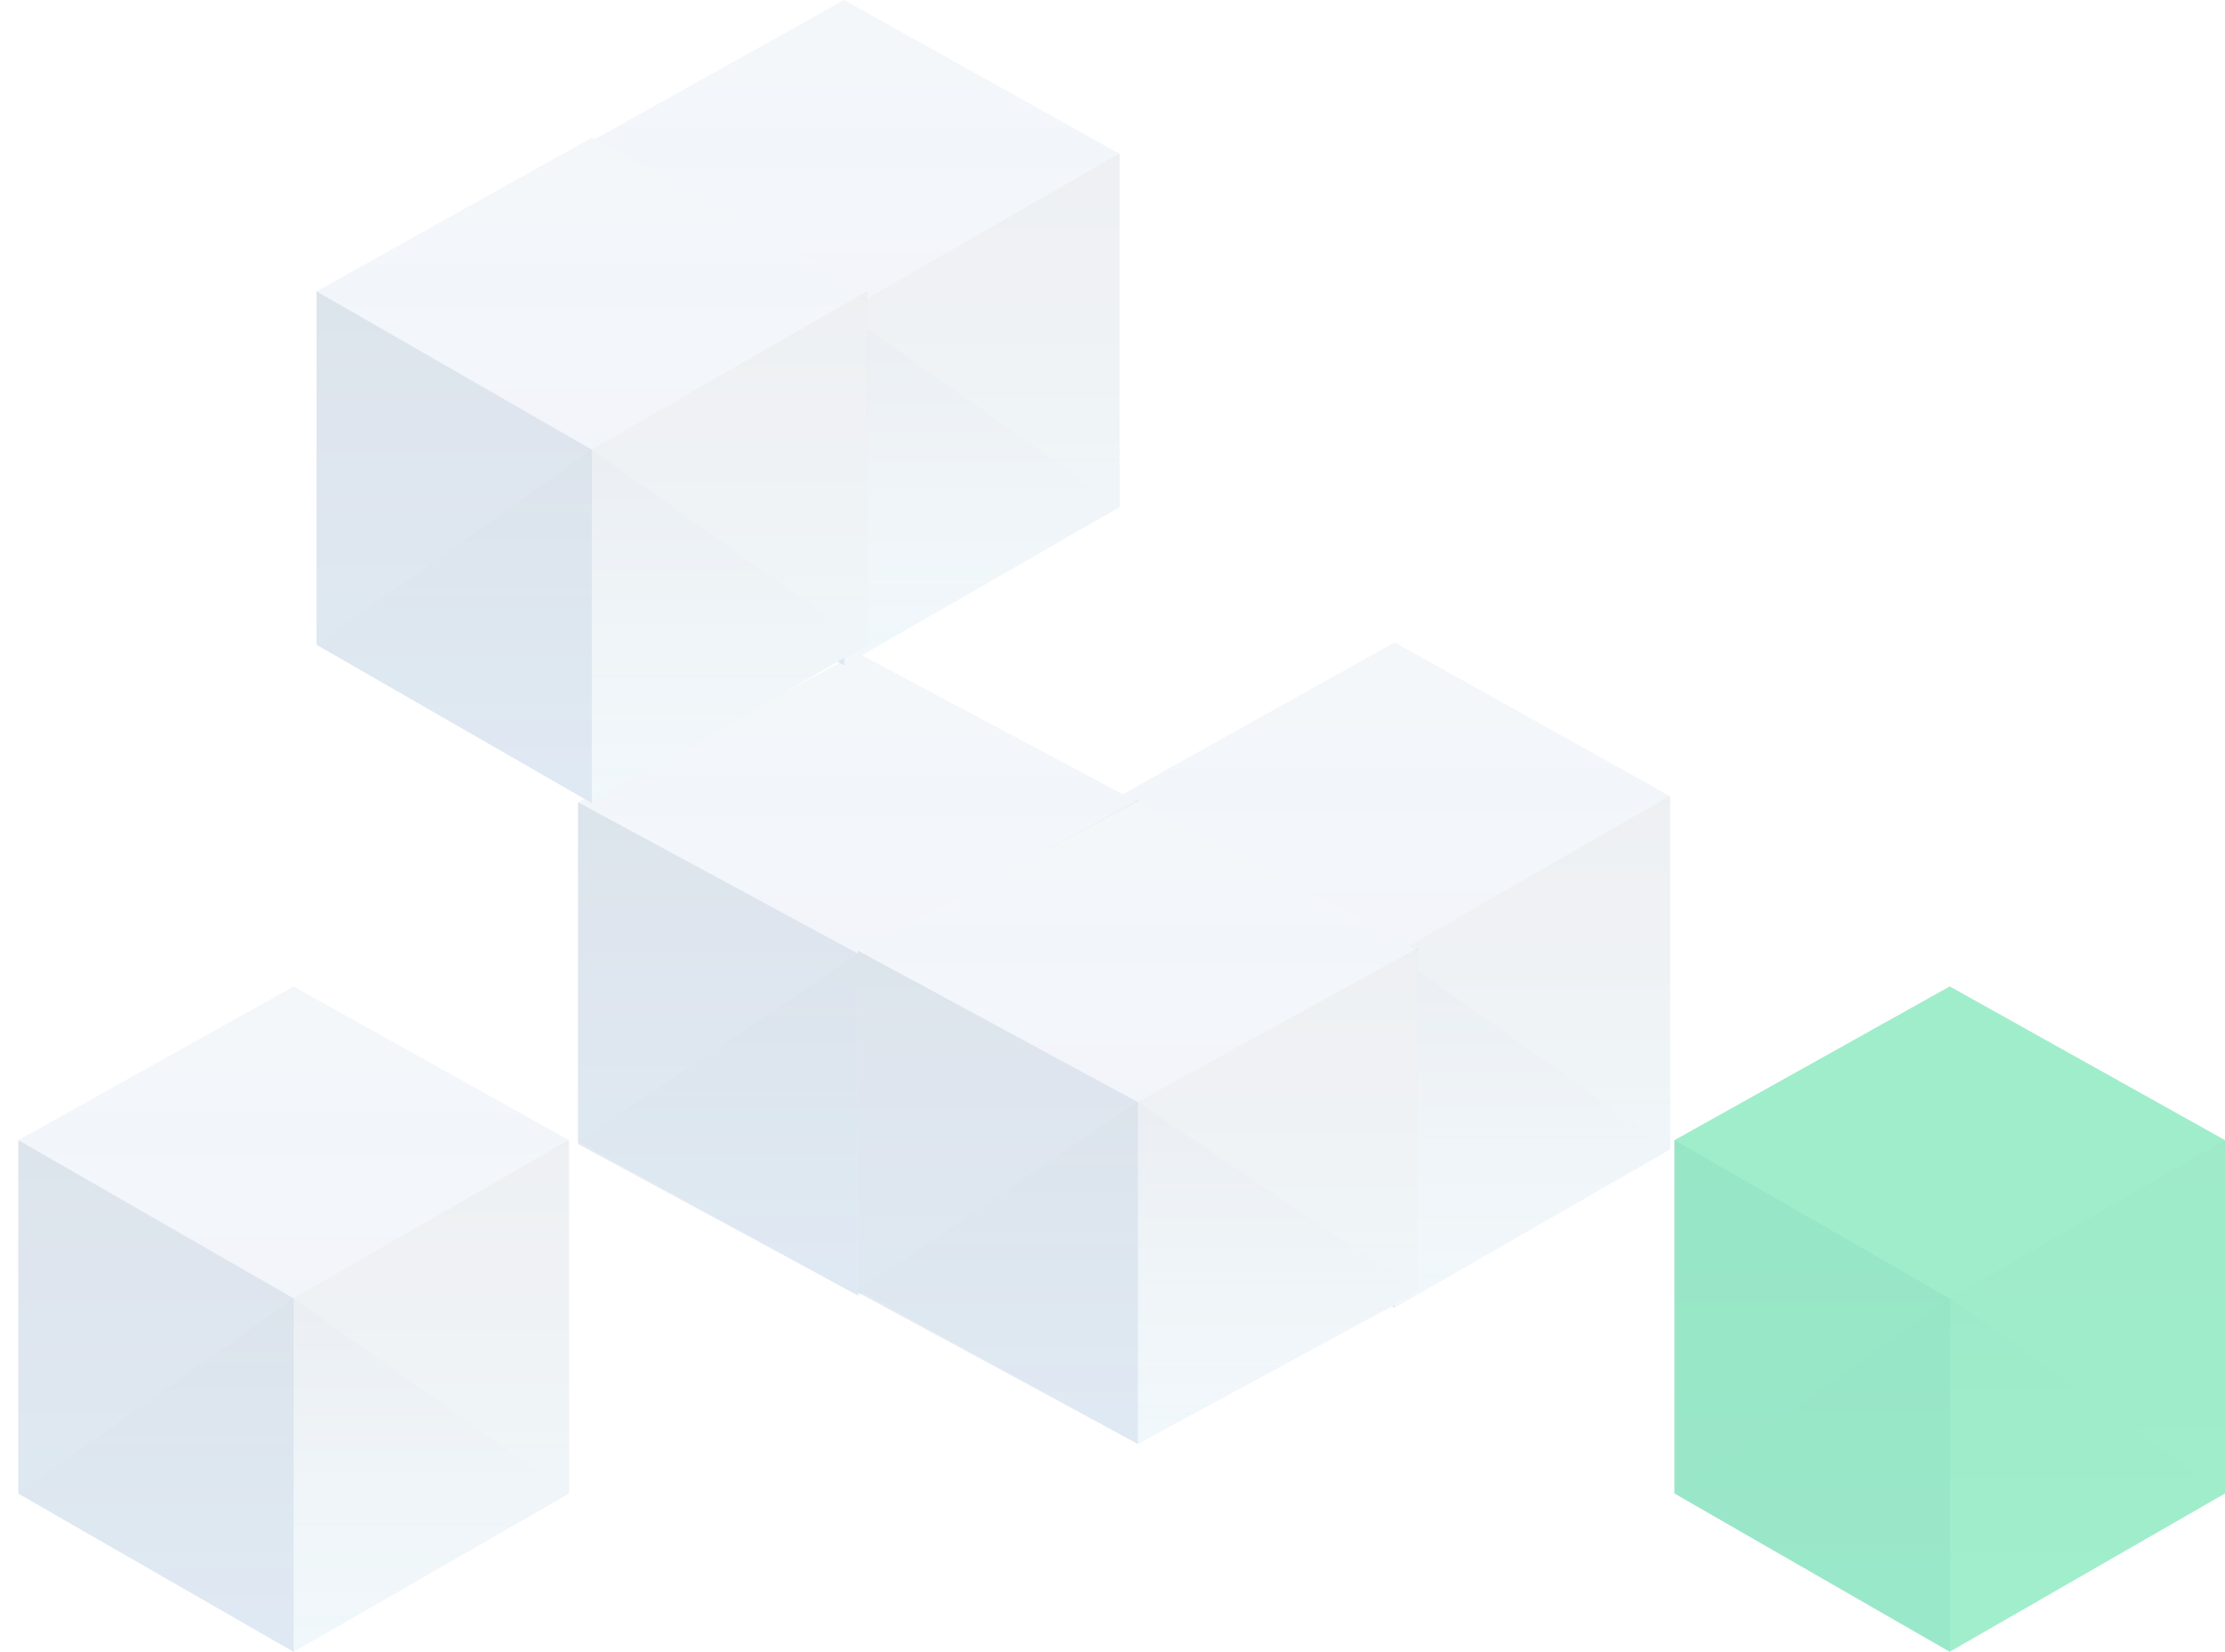
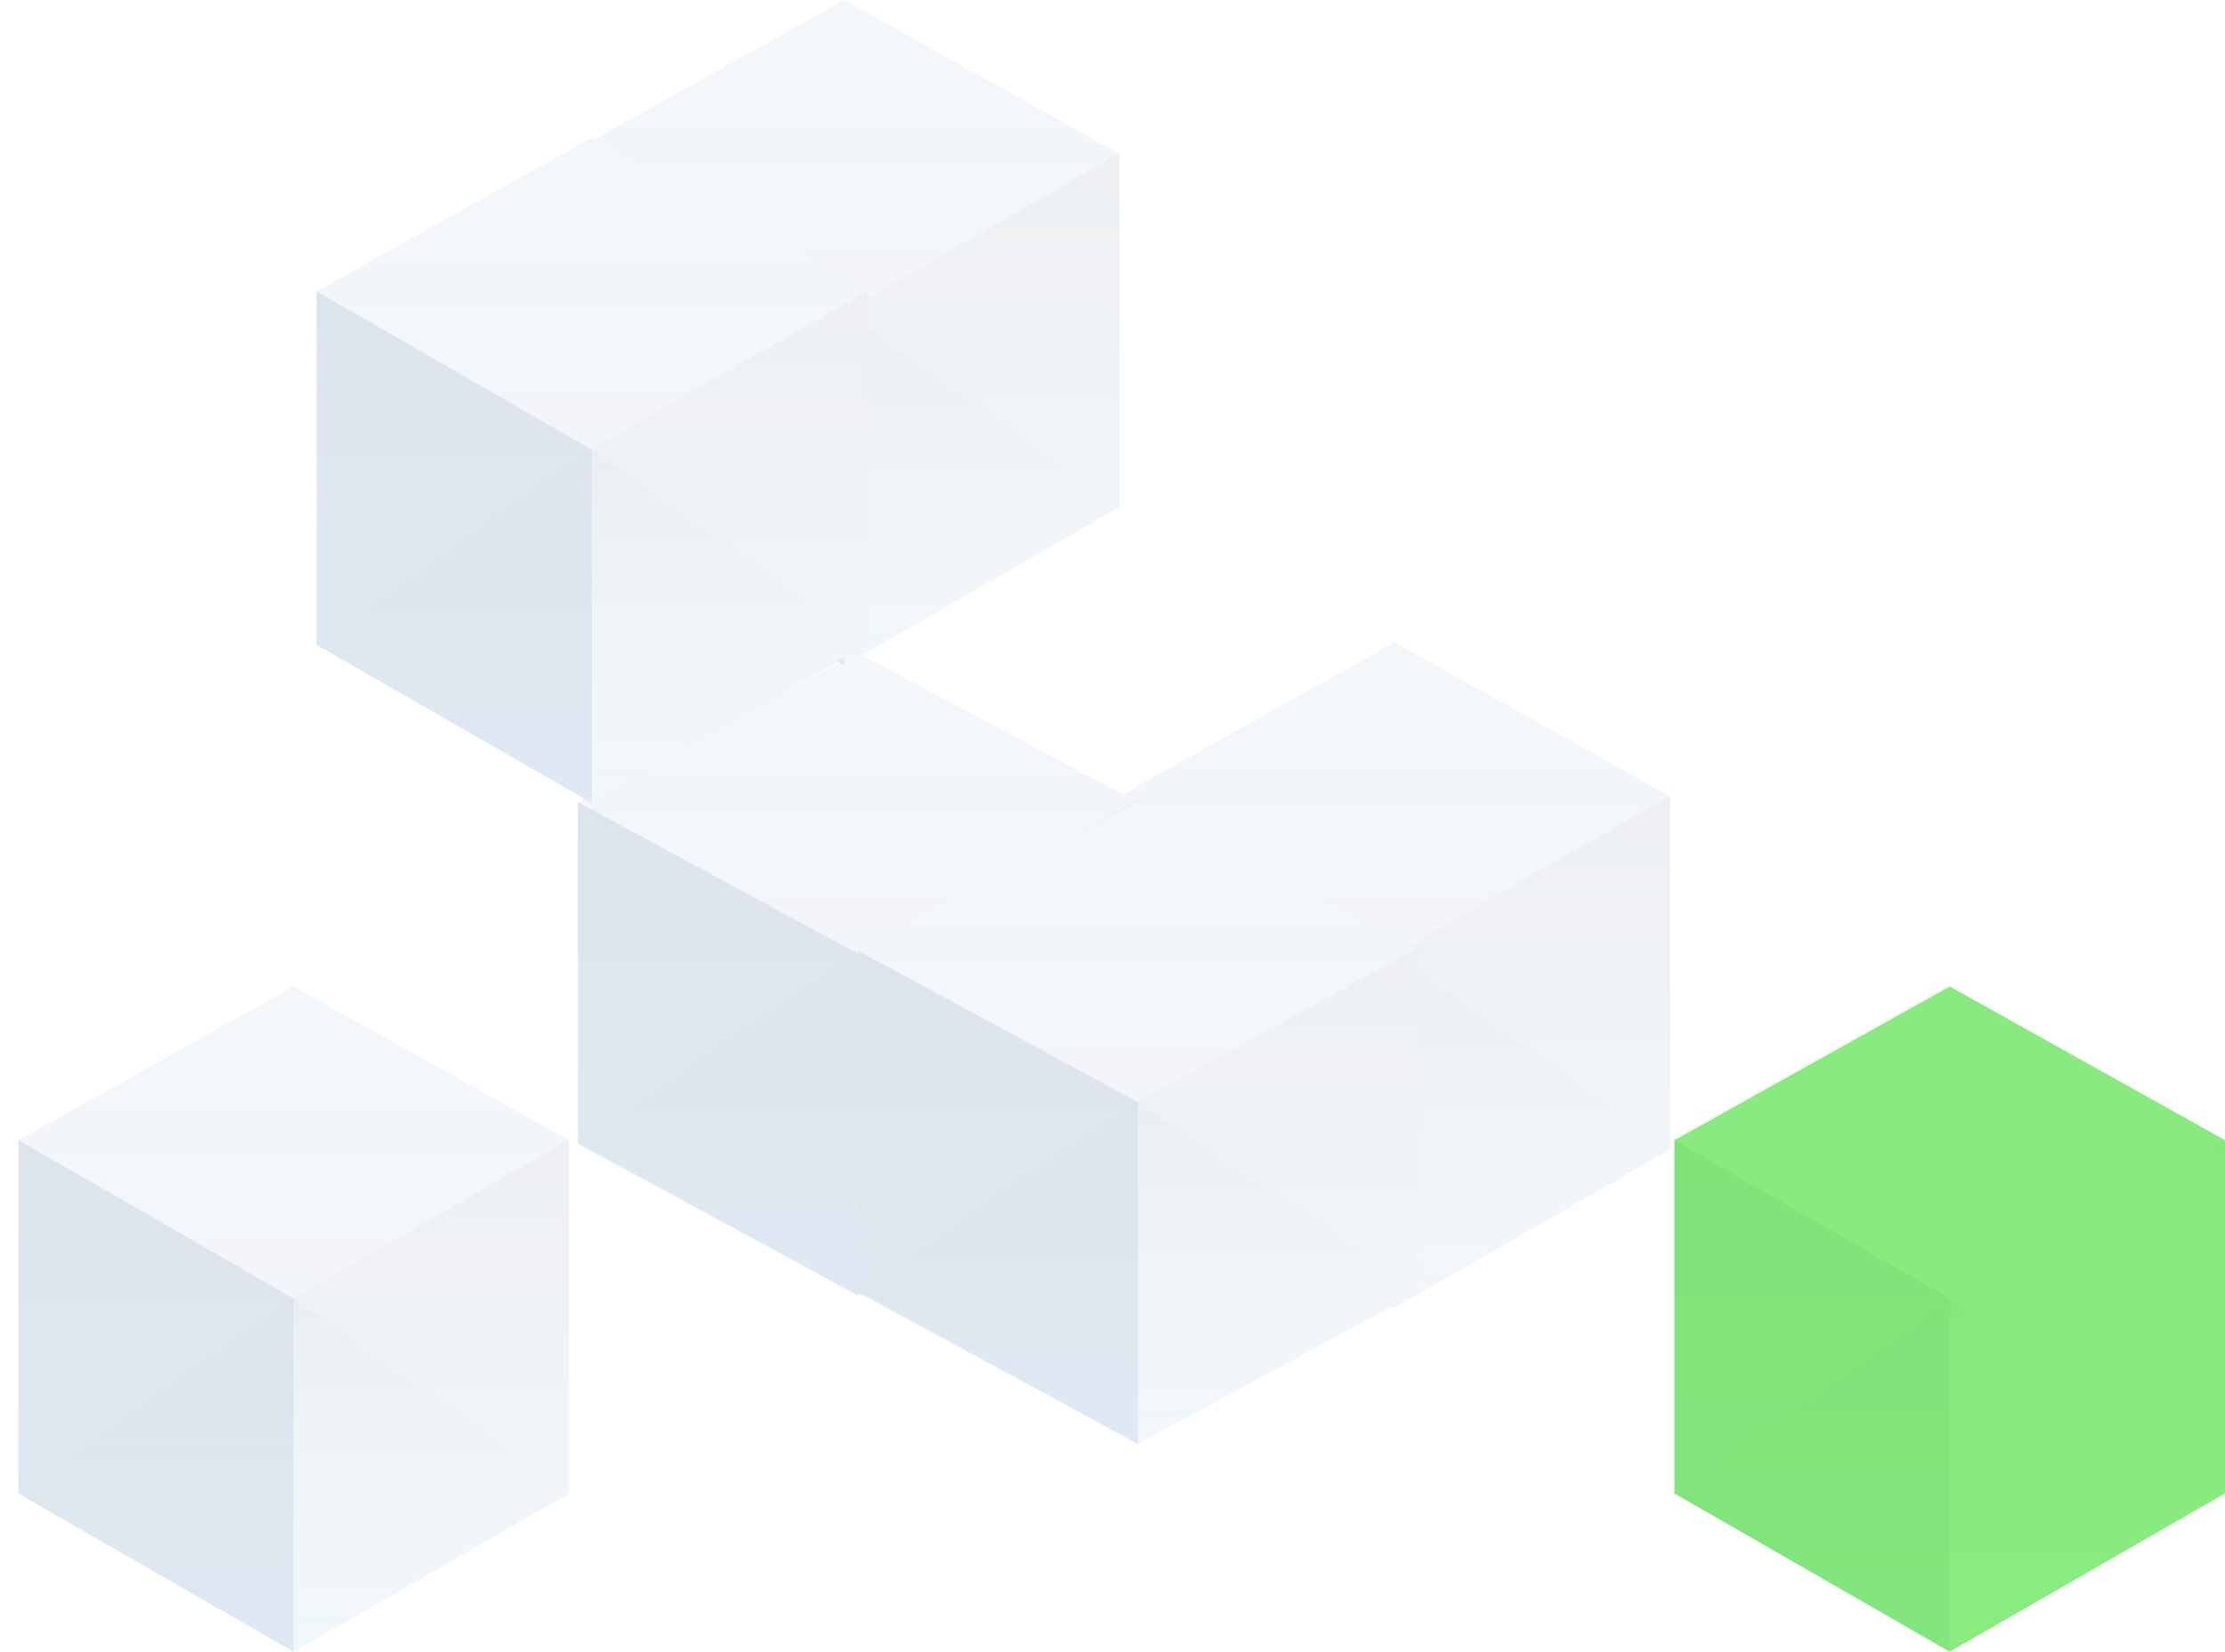
- <svg xmlns="http://www.w3.org/2000/svg" xmlns:xlink="http://www.w3.org/1999/xlink" enable-background="new 0 0 97 72" viewBox="0 0 97 72">
-   <linearGradient id="a">
-     <stop offset="0" stop-color="#fff" />
-     <stop offset="1" stop-color="#f7fbff" />
-   </linearGradient>
-   <linearGradient id="b" gradientTransform="matrix(24 0 0 -29 6898.2 12052.805)" gradientUnits="userSpaceOnUse" x1="-286.925" x2="-286.925" xlink:href="#a" y1="415.614" y2="414.614" />
-   <linearGradient id="c">
-     <stop offset="0" stop-color="#d0deea" />
-     <stop offset="1" stop-color="#dae1e8" />
-   </linearGradient>
-   <linearGradient id="d" gradientTransform="matrix(24 0 0 -29 6898.2 12052.805)" gradientUnits="userSpaceOnUse" x1="-286.925" x2="-286.925" xlink:href="#c" y1="415.614" y2="414.614" />
-   <linearGradient id="e">
-     <stop offset="0" stop-color="#bdc2c8" />
-     <stop offset="1" stop-color="#dcedef" />
-   </linearGradient>
-   <linearGradient id="f" gradientTransform="matrix(12 0 0 -22.3274 3336.6 9197.683)" gradientUnits="userSpaceOnUse" x1="-276.55" x2="-276.55" xlink:href="#e" y1="411.647" y2="410.647" />
-   <linearGradient id="g">
-     <stop offset="0" stop-color="#adbbca" stop-opacity=".703" />
-     <stop offset="1" stop-color="#e4e8e9" stop-opacity="0" />
-   </linearGradient>
-   <linearGradient id="h" gradientTransform="matrix(12 0 0 -15.3982 3336.6 6232.746)" gradientUnits="userSpaceOnUse" x1="-276.55" x2="-276.55" xlink:href="#g" y1="403.887" y2="402.887" />
-   <linearGradient id="i">
-     <stop offset="0" stop-color="#7692ae" />
-     <stop offset="1" stop-color="#93b0ce" />
-   </linearGradient>
-   <linearGradient id="j" gradientTransform="matrix(-12 0 0 -22.3274 -3810.6 9197.683)" gradientUnits="userSpaceOnUse" x1="-318.05" x2="-318.05" xlink:href="#i" y1="411.647" y2="410.647" />
-   <linearGradient id="k" gradientTransform="matrix(-12 0 0 -15.3982 -3810.6 6232.746)" gradientUnits="userSpaceOnUse" x1="-318.05" x2="-318.05" xlink:href="#i" y1="403.887" y2="402.887" />
-   <linearGradient id="l" gradientTransform="matrix(24 0 0 -29 5746.2 11617.805)" gradientUnits="userSpaceOnUse" x1="-238.925" x2="-238.925" xlink:href="#a" y1="400.614" y2="399.614" />
-   <linearGradient id="m" gradientTransform="matrix(24 0 0 -29 5746.2 11617.805)" gradientUnits="userSpaceOnUse" x1="-238.925" x2="-238.925" xlink:href="#c" y1="400.614" y2="399.614" />
-   <linearGradient id="n" gradientTransform="matrix(12 0 0 -22.3274 2760.6 8862.771)" gradientUnits="userSpaceOnUse" x1="-228.55" x2="-228.55" xlink:href="#e" y1="396.647" y2="395.647" />
-   <linearGradient id="o" gradientTransform="matrix(12 0 0 -15.3982 2760.6 6001.773)" gradientUnits="userSpaceOnUse" x1="-228.55" x2="-228.55" xlink:href="#g" y1="388.887" y2="387.887" />
-   <linearGradient id="p" gradientTransform="matrix(-12 0 0 -22.3274 -3234.6 8862.771)" gradientUnits="userSpaceOnUse" x1="-270.05" x2="-270.05" xlink:href="#i" y1="396.647" y2="395.647" />
-   <linearGradient id="q" gradientTransform="matrix(-12 0 0 -15.3982 -3234.6 6001.773)" gradientUnits="userSpaceOnUse" x1="-270.05" x2="-270.05" xlink:href="#i" y1="388.887" y2="387.887" />
-   <linearGradient id="r" gradientTransform="matrix(24.4 0 0 -28.0348 6441.48 11625.669)" gradientUnits="userSpaceOnUse" x1="-263.495" x2="-263.495" xlink:href="#a" y1="414.687" y2="413.687" />
-   <linearGradient id="s" gradientTransform="matrix(24.4 0 0 -28.0348 6441.48 11625.669)" gradientUnits="userSpaceOnUse" x1="-263.495" x2="-263.495" xlink:href="#c" y1="414.687" y2="413.687" />
-   <linearGradient id="t" gradientTransform="matrix(12.2 0 0 -21.5843 3108.44 8868.603)" gradientUnits="userSpaceOnUse" x1="-253.29" x2="-253.29" xlink:href="#e" y1="410.583" y2="409.583" />
-   <linearGradient id="u" gradientTransform="matrix(12.2 0 0 -14.8857 3108.44 6005.495)" gradientUnits="userSpaceOnUse" x1="-253.29" x2="-253.29" xlink:href="#g" y1="402.557" y2="401.557" />
-   <linearGradient id="v" gradientTransform="matrix(-12.2 0 0 -21.5843 -3582.04 8868.603)" gradientUnits="userSpaceOnUse" x1="-294.11" x2="-294.11" xlink:href="#i" y1="410.583" y2="409.583" />
-   <linearGradient id="w" gradientTransform="matrix(-12.2 0 0 -14.8857 -3582.04 6005.495)" gradientUnits="userSpaceOnUse" x1="-294.11" x2="-294.11" xlink:href="#i" y1="402.557" y2="401.557" />
-   <linearGradient id="x" gradientTransform="matrix(24.4 0 0 -28.0348 6739.16 11444.296)" gradientUnits="userSpaceOnUse" x1="-275.695" x2="-275.695" xlink:href="#a" y1="408.218" y2="407.218" />
-   <linearGradient id="y" gradientTransform="matrix(24.4 0 0 -28.0348 6739.16 11444.296)" gradientUnits="userSpaceOnUse" x1="-275.695" x2="-275.695" xlink:href="#c" y1="408.218" y2="407.218" />
-   <linearGradient id="z" gradientTransform="matrix(12.2 0 0 -21.5843 3257.28 8728.962)" gradientUnits="userSpaceOnUse" x1="-265.49" x2="-265.49" xlink:href="#e" y1="404.114" y2="403.114" />
-   <linearGradient id="A" gradientTransform="matrix(12.2 0 0 -14.8857 3257.28 5909.191)" gradientUnits="userSpaceOnUse" x1="-265.49" x2="-265.49" xlink:href="#g" y1="396.087" y2="395.087" />
-   <linearGradient id="B" gradientTransform="matrix(-12.2 0 0 -21.5843 -3730.88 8728.962)" gradientUnits="userSpaceOnUse" x1="-306.31" x2="-306.31" xlink:href="#i" y1="404.114" y2="403.114" />
-   <linearGradient id="C" gradientTransform="matrix(-12.2 0 0 -14.8857 -3730.88 5909.191)" gradientUnits="userSpaceOnUse" x1="-306.31" x2="-306.31" xlink:href="#i" y1="396.087" y2="395.087" />
-   <linearGradient id="D" gradientTransform="matrix(24 0 0 -29 6322.2 12864.805)" gradientUnits="userSpaceOnUse" x1="-262.925" x2="-262.925" xlink:href="#a" y1="443.614" y2="442.614" />
-   <linearGradient id="E" gradientTransform="matrix(24 0 0 -29 6322.2 12864.805)" gradientUnits="userSpaceOnUse" x1="-262.925" x2="-262.925" xlink:href="#c" y1="443.614" y2="442.614" />
-   <linearGradient id="F" gradientTransform="matrix(12 0 0 -22.3274 3048.6 9822.851)" gradientUnits="userSpaceOnUse" x1="-252.55" x2="-252.55" xlink:href="#e" y1="439.647" y2="438.647" />
-   <linearGradient id="G" gradientTransform="matrix(12 0 0 -15.3982 3048.6 6663.897)" gradientUnits="userSpaceOnUse" x1="-252.55" x2="-252.55" xlink:href="#g" y1="431.887" y2="430.887" />
-   <linearGradient id="H" gradientTransform="matrix(-12 0 0 -22.3274 -3522.6 9822.851)" gradientUnits="userSpaceOnUse" x1="-294.05" x2="-294.05" xlink:href="#i" y1="439.647" y2="438.647" />
-   <linearGradient id="I" gradientTransform="matrix(-12 0 0 -15.3982 -3522.6 6663.897)" gradientUnits="userSpaceOnUse" x1="-294.05" x2="-294.05" xlink:href="#i" y1="431.887" y2="430.887" />
-   <linearGradient id="J" gradientTransform="matrix(24 0 0 -29 6058.2 12690.805)" gradientUnits="userSpaceOnUse" x1="-251.925" x2="-251.925" xlink:href="#a" y1="437.614" y2="436.614" />
-   <linearGradient id="K" gradientTransform="matrix(24 0 0 -29 6058.2 12690.805)" gradientUnits="userSpaceOnUse" x1="-251.925" x2="-251.925" xlink:href="#c" y1="437.614" y2="436.614" />
-   <linearGradient id="L" gradientTransform="matrix(12 0 0 -22.3274 2916.6 9688.886)" gradientUnits="userSpaceOnUse" x1="-241.55" x2="-241.55" xlink:href="#e" y1="433.647" y2="432.647" />
-   <linearGradient id="M" gradientTransform="matrix(12 0 0 -15.3982 2916.6 6571.507)" gradientUnits="userSpaceOnUse" x1="-241.55" x2="-241.55" xlink:href="#g" y1="425.887" y2="424.887" />
-   <linearGradient id="N" gradientTransform="matrix(-12 0 0 -22.3274 -3390.6 9688.886)" gradientUnits="userSpaceOnUse" x1="-283.05" x2="-283.05" xlink:href="#i" y1="433.647" y2="432.647" />
-   <linearGradient id="O" gradientTransform="matrix(-12 0 0 -15.3982 -3390.6 6571.507)" gradientUnits="userSpaceOnUse" x1="-283.05" x2="-283.05" xlink:href="#i" y1="425.887" y2="424.887" />
-   <linearGradient id="P" gradientTransform="matrix(24 0 0 -29 7479 11617.805)" gradientUnits="userSpaceOnUse" x1="-311.125" x2="-311.125" xlink:href="#c" y1="400.614" y2="399.614" />
-   <linearGradient id="Q" gradientTransform="matrix(12 0 0 -22.3274 3627 8862.771)" gradientUnits="userSpaceOnUse" x1="-300.75" x2="-300.75" xlink:href="#e" y1="396.647" y2="395.647" />
-   <linearGradient id="R" gradientTransform="matrix(12 0 0 -15.3982 3627 6001.773)" gradientUnits="userSpaceOnUse" x1="-300.75" x2="-300.75" xlink:href="#g" y1="388.887" y2="387.887" />
-   <linearGradient id="S" gradientTransform="matrix(-12 0 0 -22.3274 -4101 8862.771)" gradientUnits="userSpaceOnUse" x1="-342.25" x2="-342.25" xlink:href="#i" y1="396.647" y2="395.647" />
-   <linearGradient id="T" gradientTransform="matrix(-12 0 0 -15.3982 -4101 6001.773)" gradientUnits="userSpaceOnUse" x1="-342.25" x2="-342.25" xlink:href="#i" y1="388.887" y2="387.887" />
-   <g clip-rule="evenodd" fill-rule="evenodd">
+ <svg xmlns="http://www.w3.org/2000/svg" version="1.1" id="Layer_1" x="0px" y="0px" viewBox="0 0 97 72" style="enable-background:new 0 0 97 72;" xml:space="preserve">
+   <style type="text/css">
+ 	.st0{fill-rule:evenodd;clip-rule:evenodd;fill:url(#SVGID_1_);}
+ 	.st1{opacity:0.237;}
+ 	.st2{fill-rule:evenodd;clip-rule:evenodd;fill:url(#SVGID_2_);}
+ 	.st3{fill-rule:evenodd;clip-rule:evenodd;fill:url(#SVGID_3_);}
+ 	.st4{fill-rule:evenodd;clip-rule:evenodd;fill:url(#SVGID_4_);}
+ 	.st5{fill-rule:evenodd;clip-rule:evenodd;fill:url(#SVGID_5_);}
+ 	.st6{fill-rule:evenodd;clip-rule:evenodd;fill:url(#SVGID_6_);}
+ 	.st7{fill-rule:evenodd;clip-rule:evenodd;fill:url(#SVGID_7_);}
+ 	.st8{fill-rule:evenodd;clip-rule:evenodd;fill:url(#SVGID_8_);}
+ 	.st9{fill-rule:evenodd;clip-rule:evenodd;fill:url(#SVGID_9_);}
+ 	.st10{fill-rule:evenodd;clip-rule:evenodd;fill:url(#SVGID_10_);}
+ 	.st11{fill-rule:evenodd;clip-rule:evenodd;fill:url(#SVGID_11_);}
+ 	.st12{fill-rule:evenodd;clip-rule:evenodd;fill:url(#SVGID_12_);}
+ 	.st13{fill-rule:evenodd;clip-rule:evenodd;fill:url(#SVGID_13_);}
+ 	.st14{fill-rule:evenodd;clip-rule:evenodd;fill:url(#SVGID_14_);}
+ 	.st15{fill-rule:evenodd;clip-rule:evenodd;fill:url(#SVGID_15_);}
+ 	.st16{fill-rule:evenodd;clip-rule:evenodd;fill:url(#SVGID_16_);}
+ 	.st17{fill-rule:evenodd;clip-rule:evenodd;fill:url(#SVGID_17_);}
+ 	.st18{fill-rule:evenodd;clip-rule:evenodd;fill:url(#SVGID_18_);}
+ 	.st19{fill-rule:evenodd;clip-rule:evenodd;fill:url(#SVGID_19_);}
+ 	.st20{fill-rule:evenodd;clip-rule:evenodd;fill:url(#SVGID_20_);}
+ 	.st21{fill-rule:evenodd;clip-rule:evenodd;fill:url(#SVGID_21_);}
+ 	.st22{fill-rule:evenodd;clip-rule:evenodd;fill:url(#SVGID_22_);}
+ 	.st23{fill-rule:evenodd;clip-rule:evenodd;fill:url(#SVGID_23_);}
+ 	.st24{fill-rule:evenodd;clip-rule:evenodd;fill:url(#SVGID_24_);}
+ 	.st25{fill-rule:evenodd;clip-rule:evenodd;fill:url(#SVGID_25_);}
+ 	.st26{fill-rule:evenodd;clip-rule:evenodd;fill:url(#SVGID_26_);}
+ 	.st27{fill-rule:evenodd;clip-rule:evenodd;fill:url(#SVGID_27_);}
+ 	.st28{fill-rule:evenodd;clip-rule:evenodd;fill:url(#SVGID_28_);}
+ 	.st29{fill-rule:evenodd;clip-rule:evenodd;fill:url(#SVGID_29_);}
+ 	.st30{fill-rule:evenodd;clip-rule:evenodd;fill:url(#SVGID_30_);}
+ 	.st31{fill-rule:evenodd;clip-rule:evenodd;fill:url(#SVGID_31_);}
+ 	.st32{fill-rule:evenodd;clip-rule:evenodd;fill:url(#SVGID_32_);}
+ 	.st33{fill-rule:evenodd;clip-rule:evenodd;fill:url(#SVGID_33_);}
+ 	.st34{fill-rule:evenodd;clip-rule:evenodd;fill:url(#SVGID_34_);}
+ 	.st35{fill-rule:evenodd;clip-rule:evenodd;fill:url(#SVGID_35_);}
+ 	.st36{fill-rule:evenodd;clip-rule:evenodd;fill:url(#SVGID_36_);}
+ 	.st37{fill-rule:evenodd;clip-rule:evenodd;fill:url(#SVGID_37_);}
+ 	.st38{fill-rule:evenodd;clip-rule:evenodd;fill:url(#SVGID_38_);}
+ 	.st39{fill-rule:evenodd;clip-rule:evenodd;fill:url(#SVGID_39_);}
+ 	.st40{fill-rule:evenodd;clip-rule:evenodd;fill:url(#SVGID_40_);}
+ 	.st41{fill-rule:evenodd;clip-rule:evenodd;fill:url(#SVGID_41_);}
+ 	.st42{fill-rule:evenodd;clip-rule:evenodd;fill:url(#SVGID_42_);}
+ 	.st43{fill-rule:evenodd;clip-rule:evenodd;fill:url(#SVGID_43_);}
+ 	.st44{fill-rule:evenodd;clip-rule:evenodd;fill:url(#SVGID_44_);}
+ 	.st45{fill-rule:evenodd;clip-rule:evenodd;fill:url(#SVGID_45_);}
+ 	.st46{fill-rule:evenodd;clip-rule:evenodd;fill:url(#SVGID_46_);}
+ 	.st47{fill-rule:evenodd;clip-rule:evenodd;fill:url(#SVGID_47_);}
+ 	.st48{fill-rule:evenodd;clip-rule:evenodd;fill:url(#SVGID_48_);}
+ 	.st49{opacity:0.59;fill-rule:evenodd;clip-rule:evenodd;fill:#3FE32B;enable-background:new    ;}
+ </style>
+   <g>
    <g transform="translate(48.8 28)">
-       <path d="m0 6.7 12-6.7 12 6.7v15.4l-12 6.9-12-6.9z" fill="url(#b)" />
-       <g opacity=".237">
-         <path d="m0 6.7 12-6.7 12 6.7v15.4l-12 6.9-12-6.9z" fill="url(#d)" />
-         <path d="m12 13.6 12-6.9v15.4l-12 6.9z" fill="url(#f)" />
-         <path d="m12 13.6 12-6.9v15.4l-12 6.9z" fill="url(#f)" />
-         <path d="m12 13.6 12 8.5-12 6.9z" fill="url(#h)" />
-         <path d="m12 13.6-12-6.9v15.4l12 6.9z" fill="url(#j)" />
-         <path d="m12 13.6-12 8.5 12 6.9z" fill="url(#k)" />
+       <linearGradient id="SVGID_1_" gradientUnits="userSpaceOnUse" x1="-574.35" y1="26.552" x2="-574.35" y2="27.552" gradientTransform="matrix(24 0 0 29 13796.4 -770.0004)">
+         <stop offset="0" style="stop-color:#FFFFFF" />
+         <stop offset="1" style="stop-color:#F7FBFF" />
+       </linearGradient>
+       <path class="st0" d="M0,6.7L12,0l12,6.7v15.4L12,29L0,22.1V6.7z" />
+       <g class="st1">
+         <linearGradient id="SVGID_2_" gradientUnits="userSpaceOnUse" x1="-574.35" y1="26.552" x2="-574.35" y2="27.552" gradientTransform="matrix(24 0 0 29 13796.4 -770.0004)">
+           <stop offset="0" style="stop-color:#D0DEEA" />
+           <stop offset="1" style="stop-color:#DAE1E8" />
+         </linearGradient>
+         <path class="st2" d="M0,6.7L12,0l12,6.7v15.4L12,29L0,22.1V6.7z" />
+         <linearGradient id="SVGID_3_" gradientUnits="userSpaceOnUse" x1="-553.6" y1="34.487" x2="-553.6" y2="35.487" gradientTransform="matrix(12 0 0 22.3274 6661.2 -763.3123)">
+           <stop offset="0" style="stop-color:#BDC2C8" />
+           <stop offset="1" style="stop-color:#DCEDEF" />
+         </linearGradient>
+         <path class="st3" d="M12,13.6l12-6.9v15.4L12,29V13.6z" />
+         <linearGradient id="SVGID_4_" gradientUnits="userSpaceOnUse" x1="-553.6" y1="34.487" x2="-553.6" y2="35.487" gradientTransform="matrix(12 0 0 22.3274 6661.2 -763.3123)">
+           <stop offset="0" style="stop-color:#BDC2C8" />
+           <stop offset="1" style="stop-color:#DCEDEF" />
+         </linearGradient>
+         <path class="st4" d="M12,13.6l12-6.9v15.4L12,29V13.6z" />
+         <linearGradient id="SVGID_5_" gradientUnits="userSpaceOnUse" x1="-553.6" y1="50.005" x2="-553.6" y2="51.005" gradientTransform="matrix(12 0 0 15.3982 6661.2 -756.3853)">
+           <stop offset="0" style="stop-color:#ADBBCA;stop-opacity:0.703" />
+           <stop offset="1" style="stop-color:#E4E8E9;stop-opacity:0" />
+         </linearGradient>
+         <path class="st5" d="M12,13.6l12,8.5L12,29V13.6z" />
+         <linearGradient id="SVGID_6_" gradientUnits="userSpaceOnUse" x1="-636.6" y1="34.487" x2="-636.6" y2="35.487" gradientTransform="matrix(-12 0 0 22.3274 -7633.2 -763.3123)">
+           <stop offset="0" style="stop-color:#7692AE" />
+           <stop offset="1" style="stop-color:#93B0CE" />
+         </linearGradient>
+         <path class="st6" d="M12,13.6L0,6.7v15.4L12,29V13.6z" />
+         <linearGradient id="SVGID_7_" gradientUnits="userSpaceOnUse" x1="-636.6" y1="50.005" x2="-636.6" y2="51.005" gradientTransform="matrix(-12 0 0 15.3982 -7633.2 -756.3853)">
+           <stop offset="0" style="stop-color:#7692AE" />
+           <stop offset="1" style="stop-color:#93B0CE" />
+         </linearGradient>
+         <path class="st7" d="M12,13.6L0,22.1L12,29V13.6z" />
      </g>
    </g>
    <g transform="translate(.8 43)">
-       <path d="m0 6.7 12-6.7 12 6.7v15.4l-12 6.9-12-6.9z" fill="url(#l)" />
-       <g opacity=".237">
-         <path d="m0 6.7 12-6.7 12 6.7v15.4l-12 6.9-12-6.9z" fill="url(#m)" />
-         <path d="m12 13.6 12-6.9v15.4l-12 6.9z" fill="url(#n)" />
-         <path d="m12 13.6 12-6.9v15.4l-12 6.9z" fill="url(#n)" />
-         <path d="m12 13.6 12 8.5-12 6.9z" fill="url(#o)" />
-         <path d="m12 13.6-12-6.9v15.4l12 6.9z" fill="url(#p)" />
-         <path d="m12 13.6-12 8.5 12 6.9z" fill="url(#q)" />
+       <linearGradient id="SVGID_8_" gradientUnits="userSpaceOnUse" x1="-478.35" y1="26.552" x2="-478.35" y2="27.552" gradientTransform="matrix(24 0 0 29 11492.4 -770.0004)">
+         <stop offset="0" style="stop-color:#FFFFFF" />
+         <stop offset="1" style="stop-color:#F7FBFF" />
+       </linearGradient>
+       <path class="st8" d="M0,6.7L12,0l12,6.7v15.4L12,29L0,22.1V6.7z" />
+       <g class="st1">
+         <linearGradient id="SVGID_9_" gradientUnits="userSpaceOnUse" x1="-478.35" y1="26.552" x2="-478.35" y2="27.552" gradientTransform="matrix(24 0 0 29 11492.4 -770.0004)">
+           <stop offset="0" style="stop-color:#D0DEEA" />
+           <stop offset="1" style="stop-color:#DAE1E8" />
+         </linearGradient>
+         <path class="st9" d="M0,6.7L12,0l12,6.7v15.4L12,29L0,22.1V6.7z" />
+         <linearGradient id="SVGID_10_" gradientUnits="userSpaceOnUse" x1="-457.6" y1="34.487" x2="-457.6" y2="35.487" gradientTransform="matrix(12 0 0 22.3274 5509.2 -763.3134)">
+           <stop offset="0" style="stop-color:#BDC2C8" />
+           <stop offset="1" style="stop-color:#DCEDEF" />
+         </linearGradient>
+         <path class="st10" d="M12,13.6l12-6.9v15.4L12,29V13.6z" />
+         <linearGradient id="SVGID_11_" gradientUnits="userSpaceOnUse" x1="-457.6" y1="34.487" x2="-457.6" y2="35.487" gradientTransform="matrix(12 0 0 22.3274 5509.2 -763.3134)">
+           <stop offset="0" style="stop-color:#BDC2C8" />
+           <stop offset="1" style="stop-color:#DCEDEF" />
+         </linearGradient>
+         <path class="st11" d="M12,13.6l12-6.9v15.4L12,29V13.6z" />
+         <linearGradient id="SVGID_12_" gradientUnits="userSpaceOnUse" x1="-457.6" y1="50.005" x2="-457.6" y2="51.005" gradientTransform="matrix(12 0 0 15.3982 5509.2 -756.3855)">
+           <stop offset="0" style="stop-color:#ADBBCA;stop-opacity:0.703" />
+           <stop offset="1" style="stop-color:#E4E8E9;stop-opacity:0" />
+         </linearGradient>
+         <path class="st12" d="M12,13.6l12,8.5L12,29V13.6z" />
+         <linearGradient id="SVGID_13_" gradientUnits="userSpaceOnUse" x1="-540.6" y1="34.487" x2="-540.6" y2="35.487" gradientTransform="matrix(-12 0 0 22.3274 -6481.2 -763.3134)">
+           <stop offset="0" style="stop-color:#7692AE" />
+           <stop offset="1" style="stop-color:#93B0CE" />
+         </linearGradient>
+         <path class="st13" d="M12,13.6L0,6.7v15.4L12,29V13.6z" />
+         <linearGradient id="SVGID_14_" gradientUnits="userSpaceOnUse" x1="-540.6" y1="50.005" x2="-540.6" y2="51.005" gradientTransform="matrix(-12 0 0 15.3982 -6481.2 -756.3855)">
+           <stop offset="0" style="stop-color:#7692AE" />
+           <stop offset="1" style="stop-color:#93B0CE" />
+         </linearGradient>
+         <path class="st14" d="M12,13.6L0,22.1L12,29V13.6z" />
      </g>
    </g>
    <g transform="translate(25.2 28.46956)">
-       <path d="m0 6.5 12.2-6.5 12.2 6.5v14.9l-12.2 6.6-12.2-6.7z" fill="url(#r)" />
-       <g opacity=".237">
-         <path d="m0 6.5 12.2-6.5 12.2 6.5v14.9l-12.2 6.6-12.2-6.7z" fill="url(#s)" />
-         <path d="m12.2 13.1 12.2-6.7v14.9l-12.2 6.7z" fill="url(#t)" />
-         <path d="m12.2 13.1 12.2-6.7v14.9l-12.2 6.7z" fill="url(#t)" />
-         <path d="m12.2 13.1 12.2 8.2-12.2 6.7z" fill="url(#u)" />
-         <path d="m12.2 13.1-12.2-6.6v14.9l12.2 6.6z" fill="url(#v)" />
-         <path d="m12.2 13.1-12.2 8.2 12.2 6.7z" fill="url(#w)" />
+       <linearGradient id="SVGID_15_" gradientUnits="userSpaceOnUse" x1="-527.49" y1="27.466" x2="-527.49" y2="28.466" gradientTransform="matrix(24.4 0 0 28.0348 12882.96 -770.0074)">
+         <stop offset="0" style="stop-color:#FFFFFF" />
+         <stop offset="1" style="stop-color:#F7FBFF" />
+       </linearGradient>
+       <path class="st15" d="M0,6.5L12.2,0l12.2,6.5v14.9L12.2,28L0,21.3V6.5z" />
+       <g class="st1">
+         <linearGradient id="SVGID_16_" gradientUnits="userSpaceOnUse" x1="-527.49" y1="27.466" x2="-527.49" y2="28.466" gradientTransform="matrix(24.4 0 0 28.0348 12882.96 -770.0074)">
+           <stop offset="0" style="stop-color:#D0DEEA" />
+           <stop offset="1" style="stop-color:#DAE1E8" />
+         </linearGradient>
+         <path class="st16" d="M0,6.5L12.2,0l12.2,6.5v14.9L12.2,28L0,21.3V6.5z" />
+         <linearGradient id="SVGID_17_" gradientUnits="userSpaceOnUse" x1="-507.08" y1="35.674" x2="-507.08" y2="36.675" gradientTransform="matrix(12.2 0 0 21.5843 6204.68 -763.5486)">
+           <stop offset="0" style="stop-color:#BDC2C8" />
+           <stop offset="1" style="stop-color:#DCEDEF" />
+         </linearGradient>
+         <path class="st17" d="M12.2,13.1l12.2-6.7v14.9L12.2,28V13.1z" />
+         <linearGradient id="SVGID_18_" gradientUnits="userSpaceOnUse" x1="-507.08" y1="35.674" x2="-507.08" y2="36.675" gradientTransform="matrix(12.2 0 0 21.5843 6204.68 -763.5486)">
+           <stop offset="0" style="stop-color:#BDC2C8" />
+           <stop offset="1" style="stop-color:#DCEDEF" />
+         </linearGradient>
+         <path class="st18" d="M12.2,13.1l12.2-6.7v14.9L12.2,28V13.1z" />
+         <linearGradient id="SVGID_19_" gradientUnits="userSpaceOnUse" x1="-507.08" y1="51.727" x2="-507.08" y2="52.728" gradientTransform="matrix(12.2 0 0 14.8857 6204.68 -756.8406)">
+           <stop offset="0" style="stop-color:#ADBBCA;stop-opacity:0.703" />
+           <stop offset="1" style="stop-color:#E4E8E9;stop-opacity:0" />
+         </linearGradient>
+         <path class="st19" d="M12.2,13.1l12.2,8.2L12.2,28V13.1z" />
+         <linearGradient id="SVGID_20_" gradientUnits="userSpaceOnUse" x1="-588.72" y1="35.674" x2="-588.72" y2="36.674" gradientTransform="matrix(-12.2 0 0 21.5843 -7176.28 -763.5486)">
+           <stop offset="0" style="stop-color:#7692AE" />
+           <stop offset="1" style="stop-color:#93B0CE" />
+         </linearGradient>
+         <path class="st20" d="M12.2,13.1L0,6.5v14.9L12.2,28V13.1z" />
+         <linearGradient id="SVGID_21_" gradientUnits="userSpaceOnUse" x1="-588.72" y1="51.727" x2="-588.72" y2="52.728" gradientTransform="matrix(-12.2 0 0 14.8857 -7176.28 -756.8406)">
+           <stop offset="0" style="stop-color:#7692AE" />
+           <stop offset="1" style="stop-color:#93B0CE" />
+         </linearGradient>
+         <path class="st21" d="M12.2,13.1L0,21.3L12.2,28V13.1z" />
      </g>
    </g>
    <g transform="translate(37.4 34.93913)">
-       <path d="m0 6.5 12.2-6.5 12.2 6.5v14.9l-12.2 6.6-12.2-6.7z" fill="url(#x)" />
-       <g opacity=".237">
-         <path d="m0 6.5 12.2-6.5 12.2 6.5v14.9l-12.2 6.6-12.2-6.7z" fill="url(#y)" />
-         <path d="m12.2 13.1 12.2-6.7v14.9l-12.2 6.7z" fill="url(#z)" />
-         <path d="m12.2 13.1 12.2-6.7v14.9l-12.2 6.7z" fill="url(#z)" />
-         <path d="m12.2 13.1 12.2 8.2-12.2 6.7z" fill="url(#A)" />
-         <path d="m12.2 13.1-12.2-6.6v14.9l12.2 6.6z" fill="url(#B)" />
-         <path d="m12.2 13.1-12.2 8.2 12.2 6.7z" fill="url(#C)" />
+       <linearGradient id="SVGID_22_" gradientUnits="userSpaceOnUse" x1="-551.89" y1="27.466" x2="-551.89" y2="28.466" gradientTransform="matrix(24.4 0 0 28.0348 13478.32 -770.0075)">
+         <stop offset="0" style="stop-color:#FFFFFF" />
+         <stop offset="1" style="stop-color:#F7FBFF" />
+       </linearGradient>
+       <path class="st22" d="M0,6.5L12.2,0l12.2,6.5v14.9L12.2,28L0,21.3V6.5z" />
+       <g class="st1">
+         <linearGradient id="SVGID_23_" gradientUnits="userSpaceOnUse" x1="-551.89" y1="27.466" x2="-551.89" y2="28.466" gradientTransform="matrix(24.4 0 0 28.0348 13478.32 -770.0075)">
+           <stop offset="0" style="stop-color:#D0DEEA" />
+           <stop offset="1" style="stop-color:#DAE1E8" />
+         </linearGradient>
+         <path class="st23" d="M0,6.5L12.2,0l12.2,6.5v14.9L12.2,28L0,21.3V6.5z" />
+         <linearGradient id="SVGID_24_" gradientUnits="userSpaceOnUse" x1="-531.48" y1="35.674" x2="-531.48" y2="36.675" gradientTransform="matrix(12.2 0 0 21.5843 6502.36 -763.5483)">
+           <stop offset="0" style="stop-color:#BDC2C8" />
+           <stop offset="1" style="stop-color:#DCEDEF" />
+         </linearGradient>
+         <path class="st24" d="M12.2,13.1l12.2-6.7v14.9L12.2,28V13.1z" />
+         <linearGradient id="SVGID_25_" gradientUnits="userSpaceOnUse" x1="-531.48" y1="35.674" x2="-531.48" y2="36.675" gradientTransform="matrix(12.2 0 0 21.5843 6502.36 -763.5483)">
+           <stop offset="0" style="stop-color:#BDC2C8" />
+           <stop offset="1" style="stop-color:#DCEDEF" />
+         </linearGradient>
+         <path class="st25" d="M12.2,13.1l12.2-6.7v14.9L12.2,28V13.1z" />
+         <linearGradient id="SVGID_26_" gradientUnits="userSpaceOnUse" x1="-531.48" y1="51.727" x2="-531.48" y2="52.728" gradientTransform="matrix(12.2 0 0 14.8857 6502.36 -756.8403)">
+           <stop offset="0" style="stop-color:#ADBBCA;stop-opacity:0.703" />
+           <stop offset="1" style="stop-color:#E4E8E9;stop-opacity:0" />
+         </linearGradient>
+         <path class="st26" d="M12.2,13.1l12.2,8.2L12.2,28V13.1z" />
+         <linearGradient id="SVGID_27_" gradientUnits="userSpaceOnUse" x1="-613.12" y1="35.674" x2="-613.12" y2="36.674" gradientTransform="matrix(-12.2 0 0 21.5843 -7473.96 -763.5483)">
+           <stop offset="0" style="stop-color:#7692AE" />
+           <stop offset="1" style="stop-color:#93B0CE" />
+         </linearGradient>
+         <path class="st27" d="M12.2,13.1L0,6.5v14.9L12.2,28V13.1z" />
+         <linearGradient id="SVGID_28_" gradientUnits="userSpaceOnUse" x1="-613.12" y1="51.727" x2="-613.12" y2="52.728" gradientTransform="matrix(-12.2 0 0 14.8857 -7473.96 -756.8403)">
+           <stop offset="0" style="stop-color:#7692AE" />
+           <stop offset="1" style="stop-color:#93B0CE" />
+         </linearGradient>
+         <path class="st28" d="M12.2,13.1L0,21.3L12.2,28V13.1z" />
      </g>
    </g>
    <g transform="translate(24.8)">
-       <path d="m0 6.7 12-6.7 12 6.7v15.4l-12 6.9-12-6.9z" fill="url(#D)" />
-       <g opacity=".237">
-         <path d="m0 6.7 12-6.7 12 6.7v15.4l-12 6.9-12-6.9z" fill="url(#E)" />
-         <path d="m12 13.6 12-6.9v15.4l-12 6.9z" fill="url(#F)" />
-         <path d="m12 13.6 12-6.9v15.4l-12 6.9z" fill="url(#F)" />
-         <path d="m12 13.6 12 8.5-12 6.9z" fill="url(#G)" />
-         <path d="m12 13.6-12-6.9v15.4l12 6.9z" fill="url(#H)" />
-         <path d="m12 13.6-12 8.5 12 6.9z" fill="url(#I)" />
+       <linearGradient id="SVGID_29_" gradientUnits="userSpaceOnUse" x1="-526.35" y1="26.552" x2="-526.35" y2="27.552" gradientTransform="matrix(24 0 0 29 12644.4 -770.0004)">
+         <stop offset="0" style="stop-color:#FFFFFF" />
+         <stop offset="1" style="stop-color:#F7FBFF" />
+       </linearGradient>
+       <path class="st29" d="M0,6.7L12,0l12,6.7v15.4L12,29L0,22.1V6.7z" />
+       <g class="st1">
+         <linearGradient id="SVGID_30_" gradientUnits="userSpaceOnUse" x1="-526.35" y1="26.552" x2="-526.35" y2="27.552" gradientTransform="matrix(24 0 0 29 12644.4 -770.0004)">
+           <stop offset="0" style="stop-color:#D0DEEA" />
+           <stop offset="1" style="stop-color:#DAE1E8" />
+         </linearGradient>
+         <path class="st30" d="M0,6.7L12,0l12,6.7v15.4L12,29L0,22.1V6.7z" />
+         <linearGradient id="SVGID_31_" gradientUnits="userSpaceOnUse" x1="-505.6" y1="34.487" x2="-505.6" y2="35.487" gradientTransform="matrix(12 0 0 22.3274 6085.2 -763.3115)">
+           <stop offset="0" style="stop-color:#BDC2C8" />
+           <stop offset="1" style="stop-color:#DCEDEF" />
+         </linearGradient>
+         <path class="st31" d="M12,13.6l12-6.9v15.4L12,29V13.6z" />
+         <linearGradient id="SVGID_32_" gradientUnits="userSpaceOnUse" x1="-505.6" y1="34.487" x2="-505.6" y2="35.487" gradientTransform="matrix(12 0 0 22.3274 6085.2 -763.3115)">
+           <stop offset="0" style="stop-color:#BDC2C8" />
+           <stop offset="1" style="stop-color:#DCEDEF" />
+         </linearGradient>
+         <path class="st32" d="M12,13.6l12-6.9v15.4L12,29V13.6z" />
+         <linearGradient id="SVGID_33_" gradientUnits="userSpaceOnUse" x1="-505.6" y1="50.005" x2="-505.6" y2="51.005" gradientTransform="matrix(12 0 0 15.3982 6085.2 -756.384)">
+           <stop offset="0" style="stop-color:#ADBBCA;stop-opacity:0.703" />
+           <stop offset="1" style="stop-color:#E4E8E9;stop-opacity:0" />
+         </linearGradient>
+         <path class="st33" d="M12,13.6l12,8.5L12,29V13.6z" />
+         <linearGradient id="SVGID_34_" gradientUnits="userSpaceOnUse" x1="-588.6" y1="34.487" x2="-588.6" y2="35.487" gradientTransform="matrix(-12 0 0 22.3274 -7057.2 -763.3115)">
+           <stop offset="0" style="stop-color:#7692AE" />
+           <stop offset="1" style="stop-color:#93B0CE" />
+         </linearGradient>
+         <path class="st34" d="M12,13.6L0,6.7v15.4L12,29V13.6z" />
+         <linearGradient id="SVGID_35_" gradientUnits="userSpaceOnUse" x1="-588.6" y1="50.005" x2="-588.6" y2="51.005" gradientTransform="matrix(-12 0 0 15.3982 -7057.2 -756.384)">
+           <stop offset="0" style="stop-color:#7692AE" />
+           <stop offset="1" style="stop-color:#93B0CE" />
+         </linearGradient>
+         <path class="st35" d="M12,13.6L0,22.1L12,29V13.6z" />
      </g>
    </g>
    <g transform="translate(13.8 6)">
-       <path d="m0 6.7 12-6.7 12 6.7v15.4l-12 6.9-12-6.9z" fill="url(#J)" />
-       <g opacity=".237">
-         <path d="m0 6.7 12-6.7 12 6.7v15.4l-12 6.9-12-6.9z" fill="url(#K)" />
-         <path d="m12 13.6 12-6.9v15.4l-12 6.9z" fill="url(#L)" />
-         <path d="m12 13.6 12-6.9v15.4l-12 6.9z" fill="url(#L)" />
-         <path d="m12 13.6 12 8.5-12 6.9z" fill="url(#M)" />
-         <path d="m12 13.6-12-6.9v15.4l12 6.9z" fill="url(#N)" />
-         <path d="m12 13.6-12 8.5 12 6.9z" fill="url(#O)" />
+       <linearGradient id="SVGID_36_" gradientUnits="userSpaceOnUse" x1="-504.35" y1="26.552" x2="-504.35" y2="27.552" gradientTransform="matrix(24 0 0 29 12116.4 -770.0004)">
+         <stop offset="0" style="stop-color:#FFFFFF" />
+         <stop offset="1" style="stop-color:#F7FBFF" />
+       </linearGradient>
+       <path class="st36" d="M0,6.7L12,0l12,6.7v15.4L12,29L0,22.1V6.7z" />
+       <g class="st1">
+         <linearGradient id="SVGID_37_" gradientUnits="userSpaceOnUse" x1="-504.35" y1="26.552" x2="-504.35" y2="27.552" gradientTransform="matrix(24 0 0 29 12116.4 -770.0004)">
+           <stop offset="0" style="stop-color:#D0DEEA" />
+           <stop offset="1" style="stop-color:#DAE1E8" />
+         </linearGradient>
+         <path class="st37" d="M0,6.7L12,0l12,6.7v15.4L12,29L0,22.1V6.7z" />
+         <linearGradient id="SVGID_38_" gradientUnits="userSpaceOnUse" x1="-483.6" y1="34.487" x2="-483.6" y2="35.487" gradientTransform="matrix(12 0 0 22.3274 5821.2 -763.312)">
+           <stop offset="0" style="stop-color:#BDC2C8" />
+           <stop offset="1" style="stop-color:#DCEDEF" />
+         </linearGradient>
+         <path class="st38" d="M12,13.6l12-6.9v15.4L12,29V13.6z" />
+         <linearGradient id="SVGID_39_" gradientUnits="userSpaceOnUse" x1="-483.6" y1="34.487" x2="-483.6" y2="35.487" gradientTransform="matrix(12 0 0 22.3274 5821.2 -763.312)">
+           <stop offset="0" style="stop-color:#BDC2C8" />
+           <stop offset="1" style="stop-color:#DCEDEF" />
+         </linearGradient>
+         <path class="st39" d="M12,13.6l12-6.9v15.4L12,29V13.6z" />
+         <linearGradient id="SVGID_40_" gradientUnits="userSpaceOnUse" x1="-483.6" y1="50.005" x2="-483.6" y2="51.005" gradientTransform="matrix(12 0 0 15.3982 5821.2 -756.3845)">
+           <stop offset="0" style="stop-color:#ADBBCA;stop-opacity:0.703" />
+           <stop offset="1" style="stop-color:#E4E8E9;stop-opacity:0" />
+         </linearGradient>
+         <path class="st40" d="M12,13.6l12,8.5L12,29V13.6z" />
+         <linearGradient id="SVGID_41_" gradientUnits="userSpaceOnUse" x1="-566.6" y1="34.487" x2="-566.6" y2="35.487" gradientTransform="matrix(-12 0 0 22.3274 -6793.2 -763.312)">
+           <stop offset="0" style="stop-color:#7692AE" />
+           <stop offset="1" style="stop-color:#93B0CE" />
+         </linearGradient>
+         <path class="st41" d="M12,13.6L0,6.7v15.4L12,29V13.6z" />
+         <linearGradient id="SVGID_42_" gradientUnits="userSpaceOnUse" x1="-566.6" y1="50.005" x2="-566.6" y2="51.005" gradientTransform="matrix(-12 0 0 15.3982 -6793.2 -756.3845)">
+           <stop offset="0" style="stop-color:#7692AE" />
+           <stop offset="1" style="stop-color:#93B0CE" />
+         </linearGradient>
+         <path class="st42" d="M12,13.6L0,22.1L12,29V13.6z" />
      </g>
    </g>
    <g transform="translate(73 43)">
-       <g opacity=".237">
-         <path d="m0 6.7 12-6.7 12 6.7v15.4l-12 6.9-12-6.9z" fill="url(#P)" />
-         <path d="m12 13.6 12-6.9v15.4l-12 6.9z" fill="url(#Q)" />
-         <path d="m12 13.6 12-6.9v15.4l-12 6.9z" fill="url(#Q)" />
-         <path d="m12 13.6 12 8.5-12 6.9z" fill="url(#R)" />
-         <path d="m12 13.6-12-6.9v15.4l12 6.9z" fill="url(#S)" />
-         <path d="m12 13.6-12 8.5 12 6.9z" fill="url(#T)" />
-       </g>
-       <path d="m0 6.7 12-6.7 12 6.7v15.4l-12 6.9-12-6.9z" fill="#66e6ac" opacity=".59" />
+       <g class="st1">
+         <linearGradient id="SVGID_43_" gradientUnits="userSpaceOnUse" x1="-622.75" y1="26.552" x2="-622.75" y2="27.552" gradientTransform="matrix(24 0 0 29 14958 -770.0004)">
+           <stop offset="0" style="stop-color:#D0DEEA" />
+           <stop offset="1" style="stop-color:#DAE1E8" />
+         </linearGradient>
+         <path class="st43" d="M0,6.7L12,0l12,6.7v15.4L12,29L0,22.1V6.7z" />
+         <linearGradient id="SVGID_44_" gradientUnits="userSpaceOnUse" x1="-602" y1="34.487" x2="-602" y2="35.487" gradientTransform="matrix(12 0 0 22.3274 7242 -763.3134)">
+           <stop offset="0" style="stop-color:#BDC2C8" />
+           <stop offset="1" style="stop-color:#DCEDEF" />
+         </linearGradient>
+         <path class="st44" d="M12,13.6l12-6.9v15.4L12,29V13.6z" />
+         <linearGradient id="SVGID_45_" gradientUnits="userSpaceOnUse" x1="-602" y1="34.487" x2="-602" y2="35.487" gradientTransform="matrix(12 0 0 22.3274 7242 -763.3134)">
+           <stop offset="0" style="stop-color:#BDC2C8" />
+           <stop offset="1" style="stop-color:#DCEDEF" />
+         </linearGradient>
+         <path class="st45" d="M12,13.6l12-6.9v15.4L12,29V13.6z" />
+         <linearGradient id="SVGID_46_" gradientUnits="userSpaceOnUse" x1="-602" y1="50.005" x2="-602" y2="51.005" gradientTransform="matrix(12 0 0 15.3982 7242 -756.3855)">
+           <stop offset="0" style="stop-color:#ADBBCA;stop-opacity:0.703" />
+           <stop offset="1" style="stop-color:#E4E8E9;stop-opacity:0" />
+         </linearGradient>
+         <path class="st46" d="M12,13.6l12,8.5L12,29V13.6z" />
+         <linearGradient id="SVGID_47_" gradientUnits="userSpaceOnUse" x1="-685" y1="34.487" x2="-685" y2="35.487" gradientTransform="matrix(-12 0 0 22.3274 -8214 -763.3134)">
+           <stop offset="0" style="stop-color:#7692AE" />
+           <stop offset="1" style="stop-color:#93B0CE" />
+         </linearGradient>
+         <path class="st47" d="M12,13.6L0,6.7v15.4L12,29V13.6z" />
+         <linearGradient id="SVGID_48_" gradientUnits="userSpaceOnUse" x1="-685" y1="50.005" x2="-685" y2="51.005" gradientTransform="matrix(-12 0 0 15.3982 -8214 -756.3855)">
+           <stop offset="0" style="stop-color:#7692AE" />
+           <stop offset="1" style="stop-color:#93B0CE" />
+         </linearGradient>
+         <path class="st48" d="M12,13.6L0,22.1L12,29V13.6z" />
+       </g>
+       <path class="st49" d="M0,6.7L12,0l12,6.7v15.4L12,29L0,22.1V6.7z" />
    </g>
  </g>
</svg>
